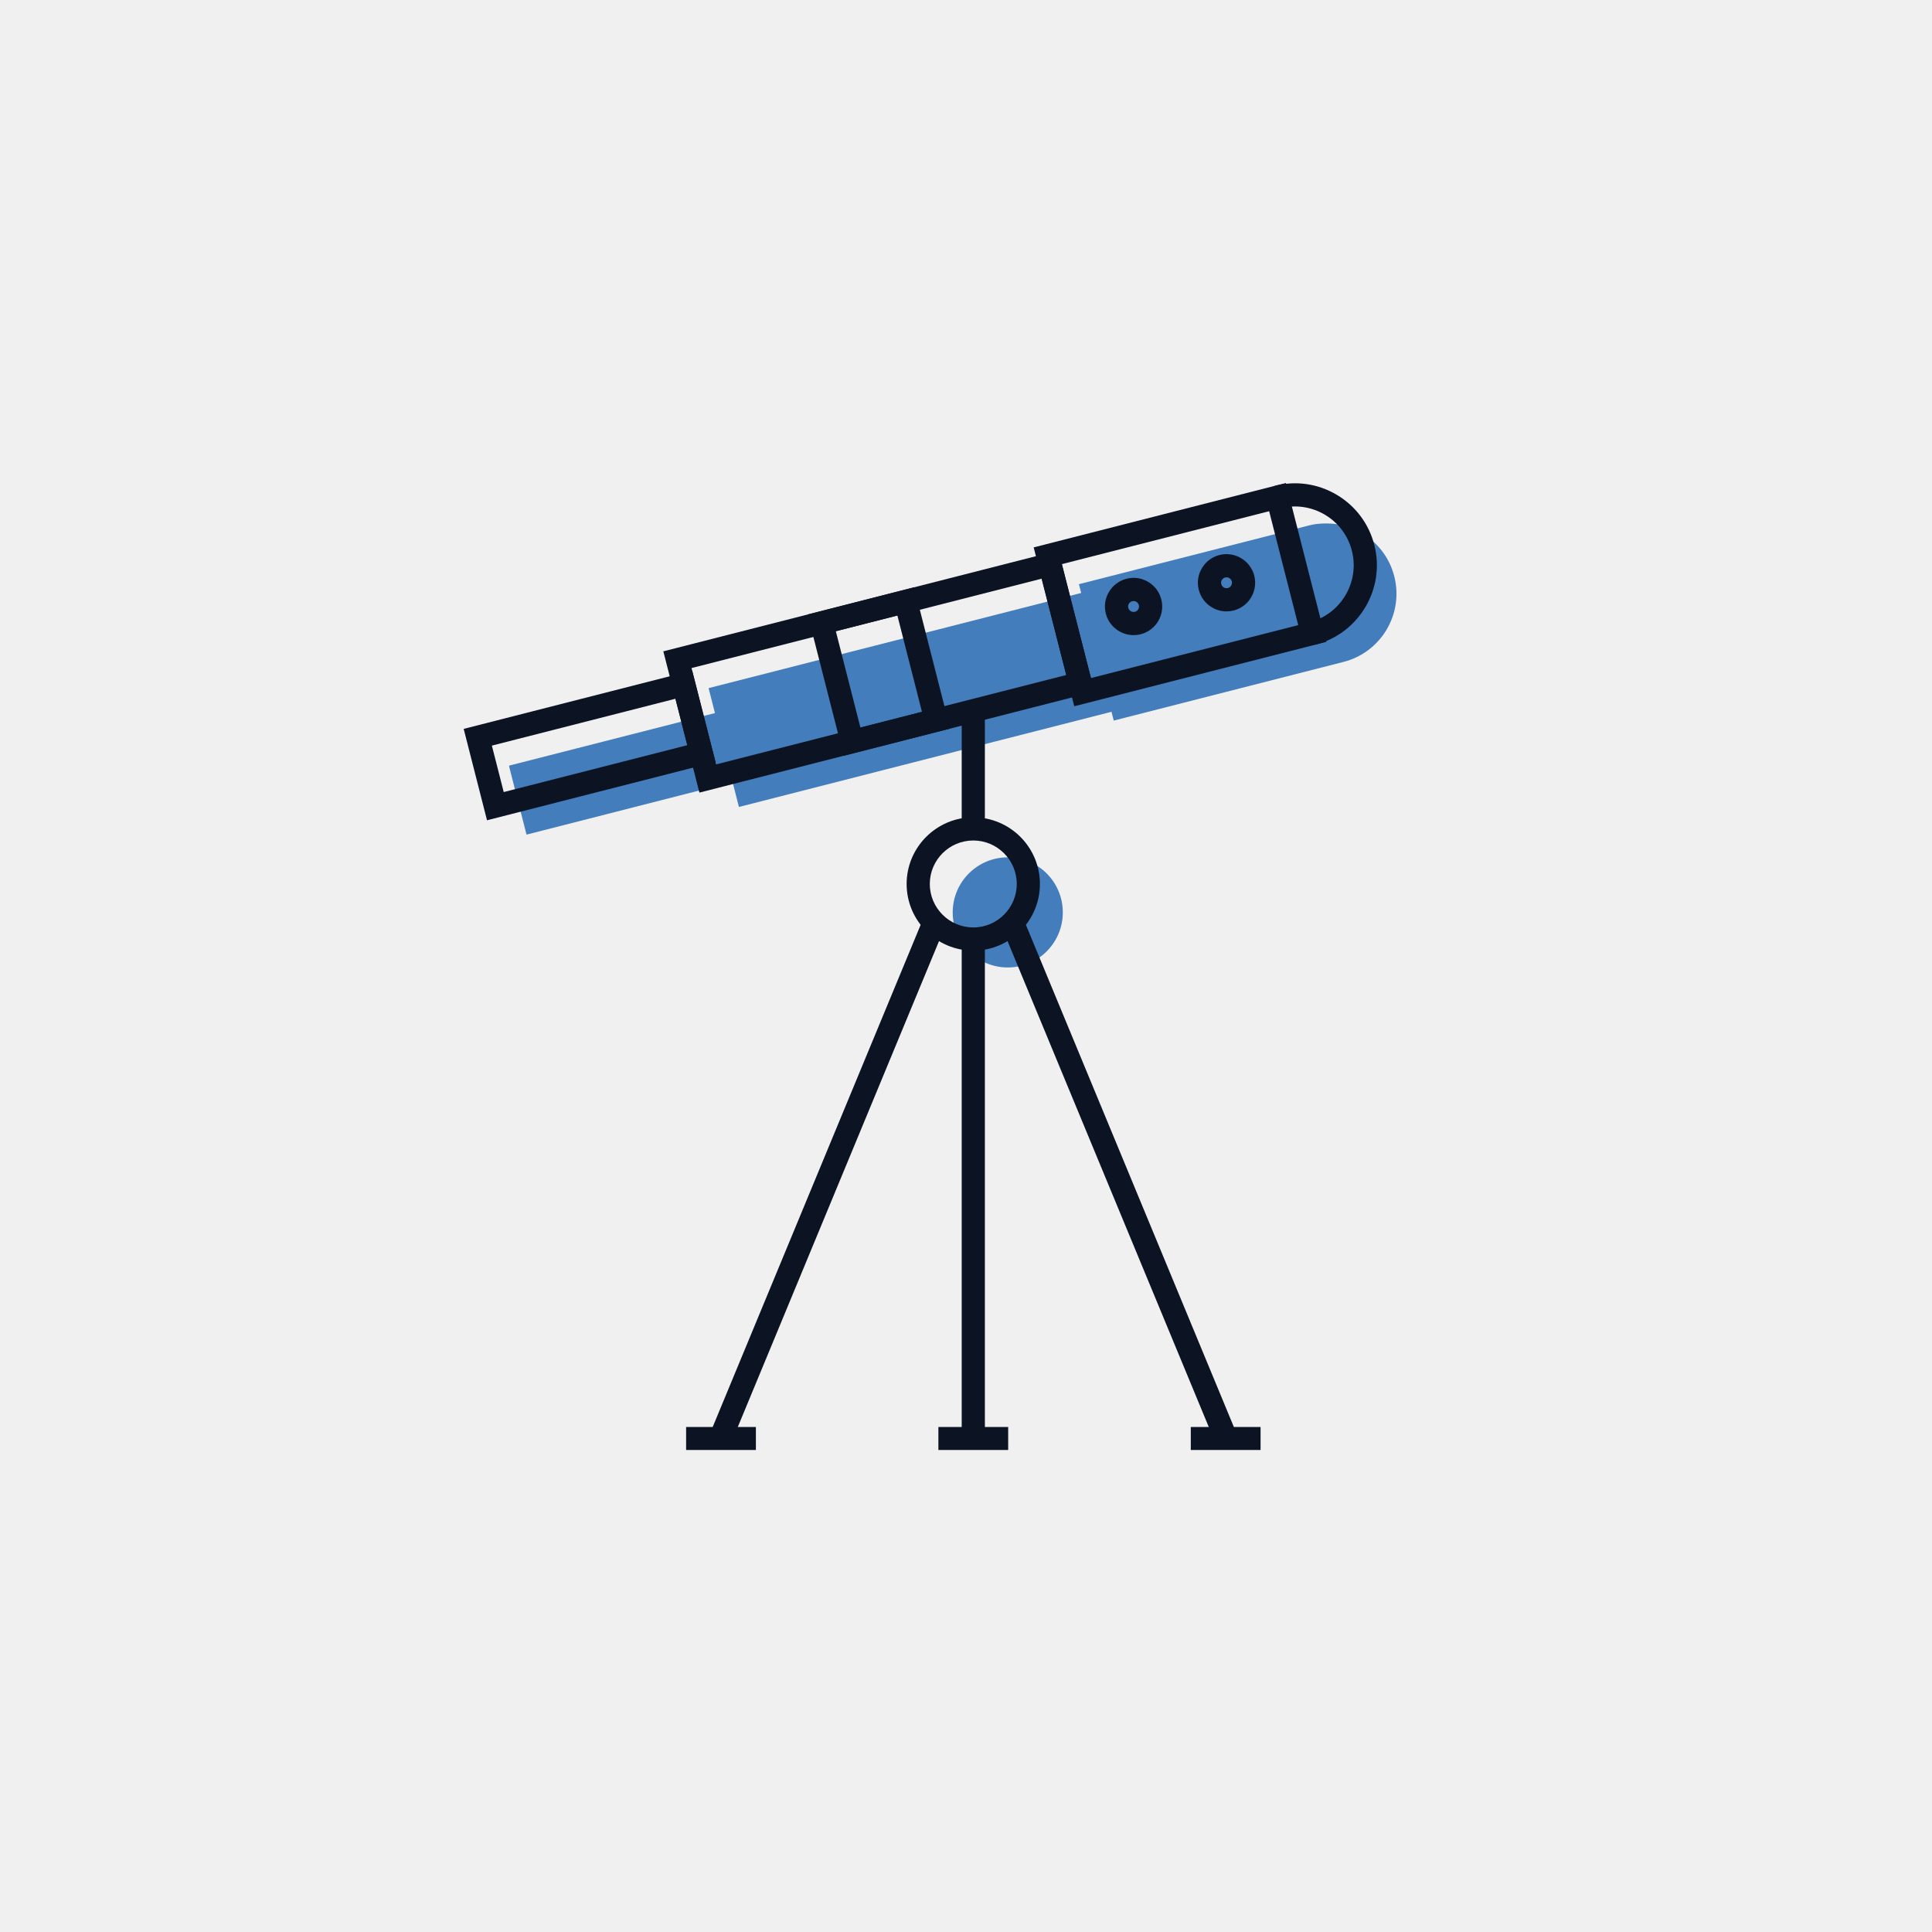
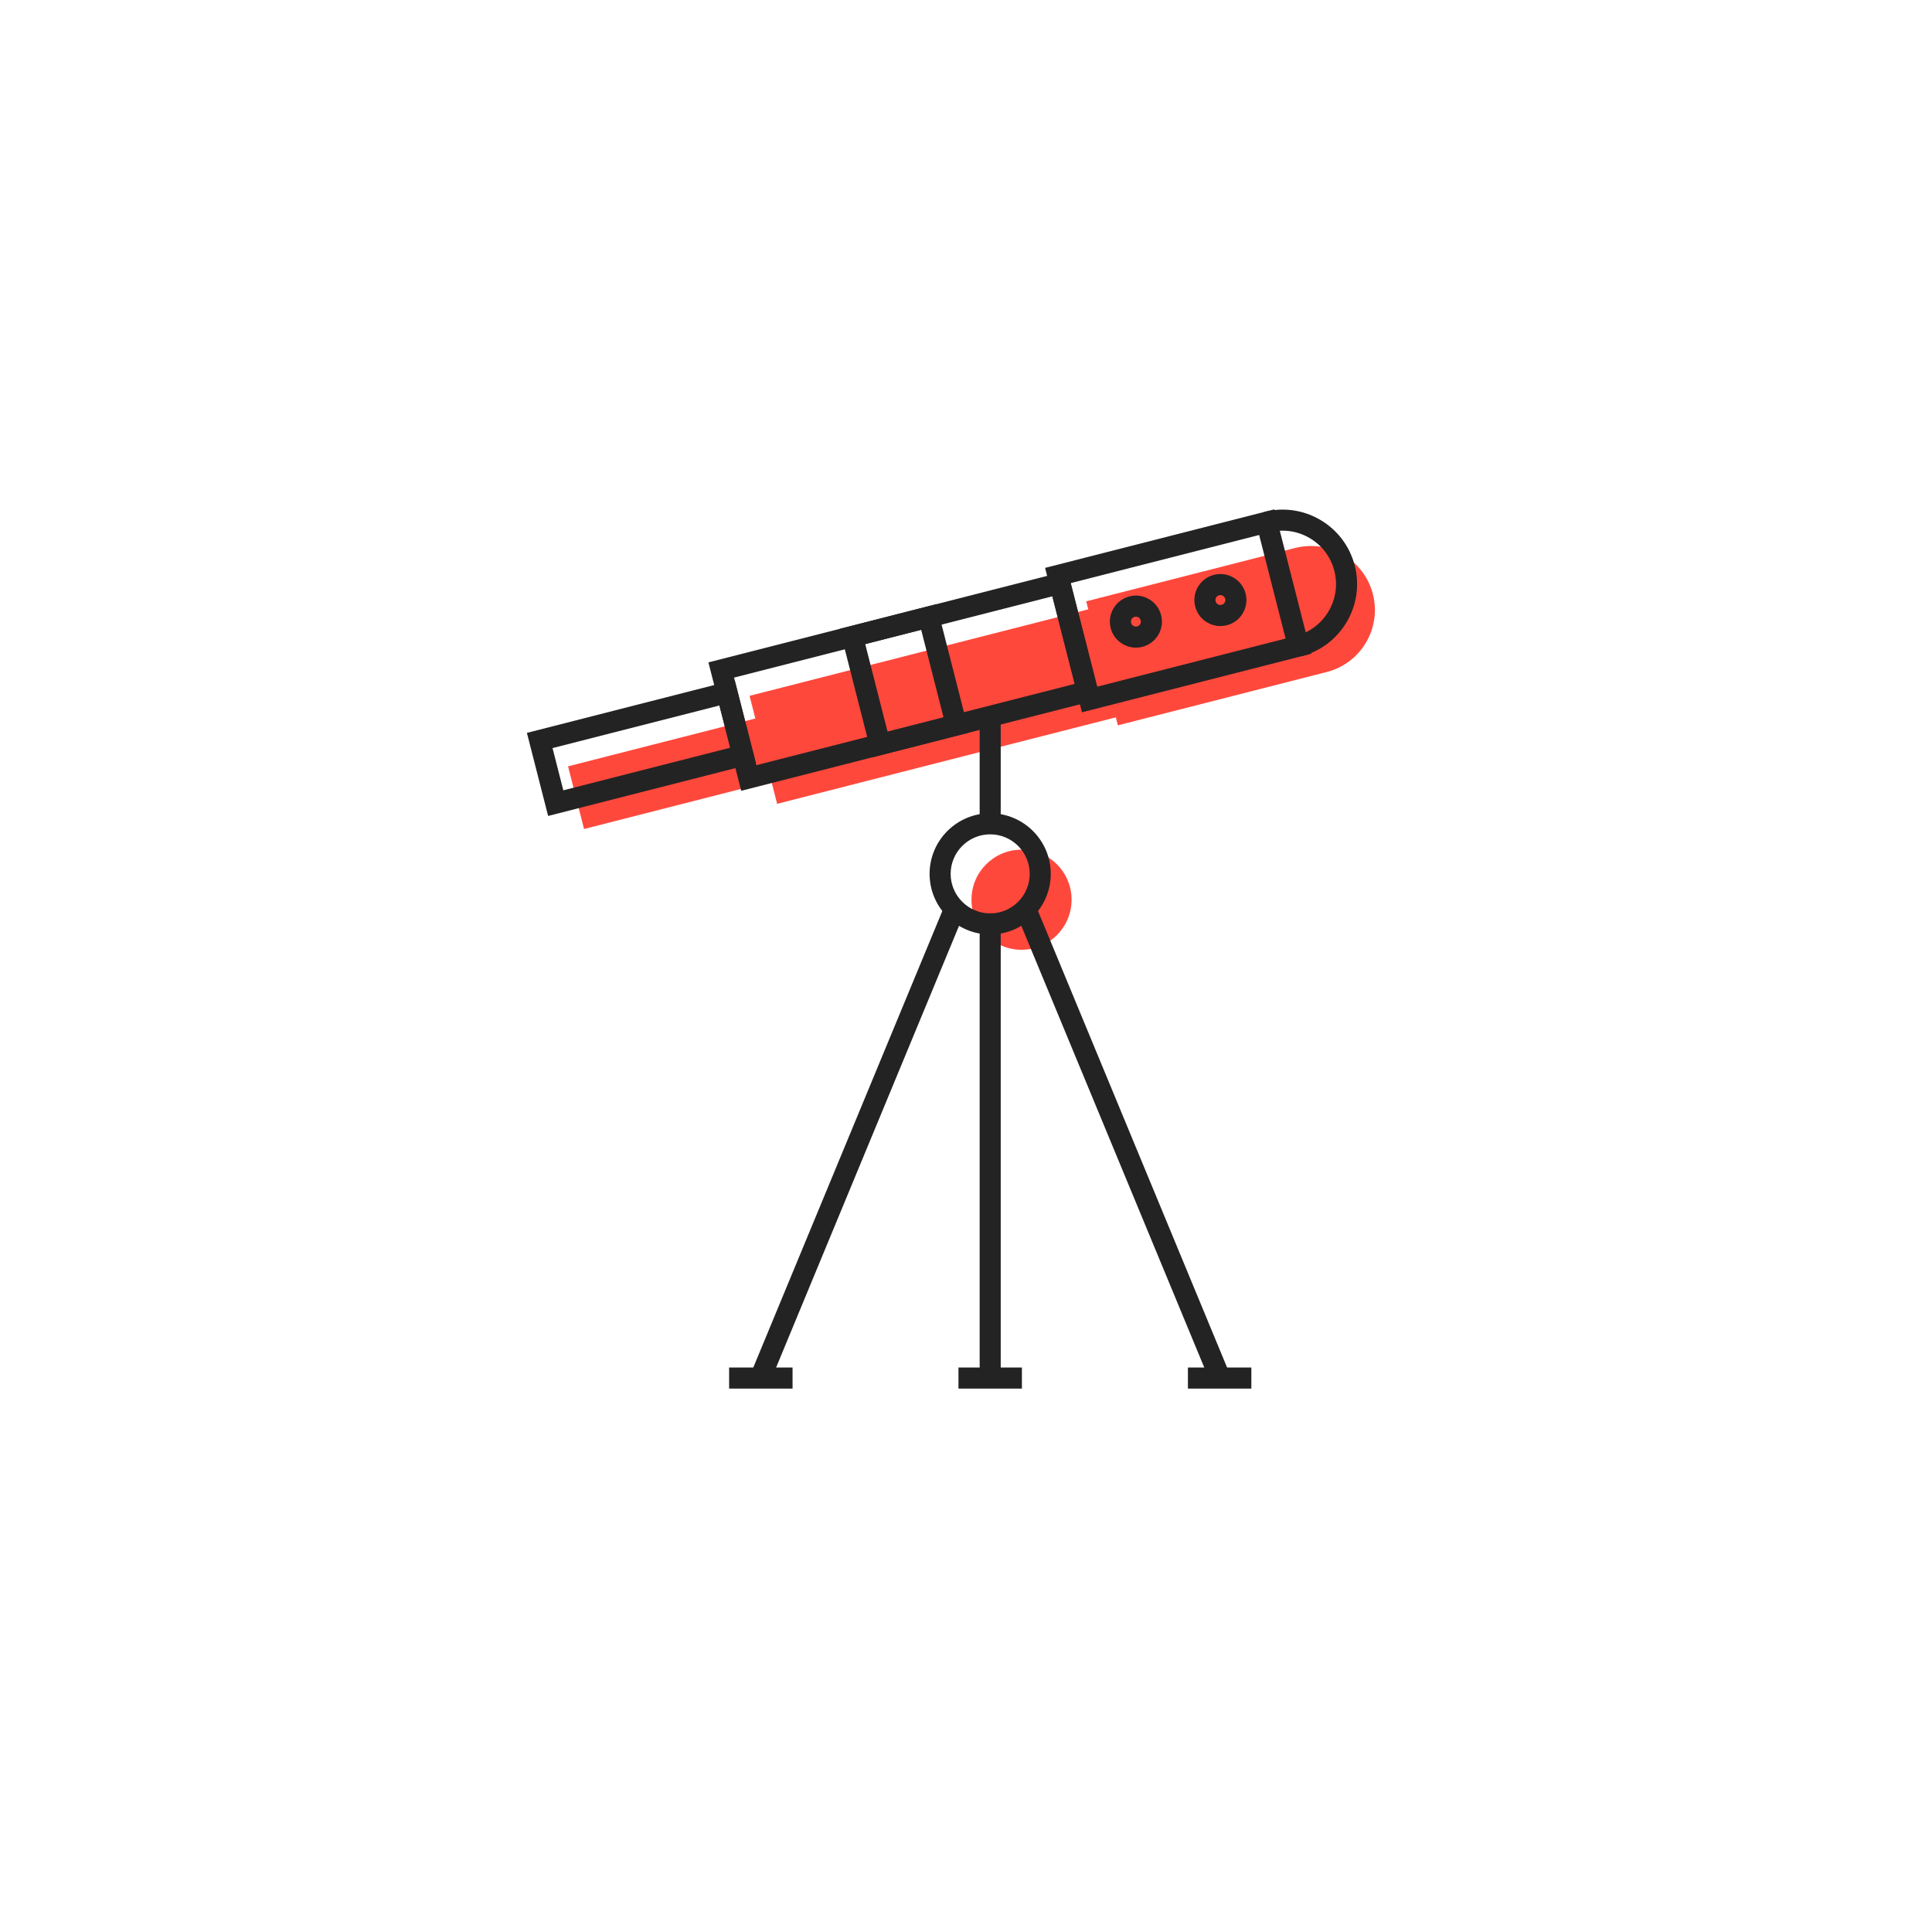
- <svg xmlns="http://www.w3.org/2000/svg" xmlns:xlink="http://www.w3.org/1999/xlink" width="100px" height="100px" viewBox="0 0 100 100" version="1.1">
-   <defs>
-     <polygon id="path-1" points="46.281 16.139 46.281 0.027 0.342 0.027 0.342 16.139 46.281 16.139" />
-     <polygon id="path-3" points="0 50.061 48.281 50.061 48.281 0 0 0" />
-   </defs>
-   <g id="Welcome" stroke="none" stroke-width="1" fill="none" fill-rule="evenodd">
-     <g id="Artboard-Copy-65">
-       <g id="Page-1-Copy" transform="translate(24, 25)">
-         <path d="M31.011,22.226 C31.011,20.652 29.736,19.376 28.161,19.376 C26.587,19.376 25.312,20.652 25.312,22.226 C25.312,23.8 26.587,25.076 28.161,25.076 C29.736,25.076 31.011,23.8 31.011,22.226 Z" id="Fill-1" fill="#437DBB" />
-         <g id="Group-5" transform="translate(2, 2.061)">
-           <mask id="mask-2" fill="white">
-             <use xlink:href="#path-1" />
-           </mask>
-           <g id="Clip-4" />
-           <path d="M46.167,2.769 C45.669,0.82 43.685,-0.356 41.735,0.141 L29.845,3.176 L29.961,3.632 L20.318,6.095 L18.146,6.649 L10.677,8.556 L11.006,9.848 L0.342,12.57 L1.253,16.139 L11.917,13.415 L11.38,11.313 L12.247,14.707 L19.716,12.799 L24.063,11.688 L31.531,9.781 L30.746,6.707 L31.647,10.236 L43.538,7.2 C45.488,6.702 46.665,4.718 46.167,2.769" id="Fill-3" fill="#437DBB" mask="url(#mask-2)" />
-         </g>
-         <path d="M11.793,9.579 L13.066,14.565 L31.189,9.938 L29.916,4.952 L11.793,9.579 Z M12.201,16.025 L10.334,8.713 L30.781,3.492 L32.648,10.804 L12.201,16.025 Z" id="Fill-6" fill="#0C1423" />
-         <path d="M19.262,7.671 L20.535,12.658 L23.721,11.844 L22.448,6.858 L19.262,7.671 Z M19.67,14.118 L17.803,6.805 L23.313,5.398 L25.18,12.711 L19.67,14.118 Z" id="Fill-8" fill="#0C1423" />
-         <path d="M30.962,4.199 L32.468,10.096 L43.196,7.356 L41.691,1.46 L30.962,4.199 Z M31.603,11.556 L29.503,3.333 L42.556,0 L44.655,8.222 L31.603,11.556 Z" id="Fill-10" fill="#0C1423" />
-         <path d="M44.074,8.371 L43.777,7.208 C45.402,6.793 46.387,5.133 45.973,3.507 C45.772,2.719 45.276,2.057 44.577,1.642 C43.877,1.227 43.056,1.109 42.271,1.311 L41.974,0.148 C43.073,-0.131 44.215,0.032 45.189,0.61 C46.164,1.188 46.855,2.112 47.136,3.21 C47.714,5.477 46.341,7.792 44.074,8.371" id="Fill-12" fill="#0C1423" />
-         <path d="M1.459,13.593 L2.073,15.997 L11.575,13.571 L10.961,11.167 L1.459,13.593 Z M1.208,17.457 L0,12.727 L11.826,9.707 L13.034,14.437 L1.208,17.457 Z" id="Fill-14" fill="#0C1423" />
-         <path d="M34.674,6.11 C34.652,6.11 34.629,6.113 34.604,6.119 C34.453,6.157 34.362,6.312 34.4,6.463 C34.439,6.613 34.594,6.703 34.744,6.666 C34.842,6.641 34.894,6.574 34.916,6.536 C34.938,6.499 34.972,6.422 34.946,6.323 L34.946,6.322 C34.921,6.224 34.855,6.172 34.817,6.15 C34.789,6.133 34.738,6.11 34.674,6.11 M34.675,7.874 C34.014,7.874 33.408,7.428 33.237,6.759 C33.035,5.967 33.516,5.159 34.307,4.957 C34.689,4.856 35.088,4.915 35.43,5.118 C35.77,5.319 36.011,5.642 36.109,6.025 C36.207,6.409 36.15,6.808 35.948,7.149 C35.746,7.489 35.424,7.731 35.04,7.829 C34.918,7.86 34.796,7.874 34.675,7.874" id="Fill-16" fill="#0C1423" />
-         <path d="M39.484,4.882 C39.462,4.882 39.438,4.884 39.415,4.891 C39.316,4.916 39.264,4.983 39.242,5.02 C39.22,5.057 39.186,5.135 39.212,5.233 C39.237,5.332 39.303,5.384 39.34,5.406 C39.379,5.428 39.453,5.463 39.554,5.437 C39.705,5.399 39.796,5.245 39.758,5.094 C39.725,4.966 39.61,4.882 39.484,4.882 M39.482,6.646 C39.219,6.646 38.961,6.576 38.728,6.438 C38.388,6.236 38.147,5.914 38.049,5.53 C37.951,5.147 38.008,4.748 38.21,4.408 C38.412,4.068 38.734,3.826 39.118,3.728 C39.905,3.527 40.718,4.005 40.921,4.797 L40.921,4.798 C41.123,5.59 40.642,6.398 39.851,6.6 C39.729,6.631 39.605,6.646 39.482,6.646" id="Fill-18" fill="#0C1423" />
-         <path d="M26.377,18.504 C25.136,18.504 24.126,19.513 24.126,20.754 C24.126,21.994 25.136,23.004 26.377,23.004 C27.617,23.004 28.627,21.994 28.627,20.754 C28.627,19.513 27.617,18.504 26.377,18.504 M26.377,24.204 C24.475,24.204 22.927,22.656 22.927,20.754 C22.927,18.852 24.475,17.304 26.377,17.304 C28.279,17.304 29.826,18.852 29.826,20.754 C29.826,22.656 28.279,24.204 26.377,24.204" id="Fill-20" fill="#0C1423" />
-         <mask id="mask-4" fill="white">
-           <use xlink:href="#path-3" />
-         </mask>
-         <g id="Clip-23" />
-         <polygon id="Fill-22" fill="#0C1423" mask="url(#mask-4)" points="25.778 17.904 26.977 17.904 26.977 11.786 25.778 11.786" />
-         <polygon id="Fill-24" fill="#0C1423" mask="url(#mask-4)" points="25.778 49.406 26.977 49.406 26.977 23.604 25.778 23.604" />
-         <polygon id="Fill-25" fill="#0C1423" mask="url(#mask-4)" points="38.887 49.636 27.835 22.952 28.945 22.493 39.996 49.177" />
-         <polygon id="Fill-26" fill="#0C1423" mask="url(#mask-4)" points="13.867 49.636 12.758 49.177 23.808 22.493 24.918 22.952" />
-         <polygon id="Fill-27" fill="#0C1423" mask="url(#mask-4)" points="11.513 50.061 15.125 50.061 15.125 48.861 11.513 48.861" />
-         <polygon id="Fill-28" fill="#0C1423" mask="url(#mask-4)" points="24.571 50.061 28.183 50.061 28.183 48.861 24.571 48.861" />
-         <polygon id="Fill-29" fill="#0C1423" mask="url(#mask-4)" points="37.635 50.061 41.247 50.061 41.247 48.861 37.635 48.861" />
-       </g>
+ <svg xmlns="http://www.w3.org/2000/svg" width="110" height="110" viewBox="0 0 110 110" fill="none">
+   <g id="i-cie">
+     <rect width="110" height="110" fill="white" />
+     <g id="Group">
+       <path id="Fill 1" fill-rule="evenodd" clip-rule="evenodd" d="M61.011 51.226C61.011 49.652 59.736 48.376 58.161 48.376C56.587 48.376 55.312 49.652 55.312 51.226C55.312 52.8 56.587 54.076 58.161 54.076C59.736 54.076 61.011 52.8 61.011 51.226Z" fill="#FF483C" />
+       <path id="Fill 3" fill-rule="evenodd" clip-rule="evenodd" d="M78.167 33.831C77.669 31.881 75.685 30.704 73.735 31.201L61.845 34.237L61.961 34.694L52.318 37.156L50.146 37.711L42.677 39.617L43.006 40.908L32.342 43.632L33.253 47.2L43.917 44.477L43.38 42.374L44.247 45.767L51.716 43.859L56.063 42.749L63.531 40.843L62.746 37.769L63.647 41.297L75.538 38.261C77.488 37.764 78.665 35.779 78.167 33.831" fill="#FF483C" />
+       <path id="Fill 6" fill-rule="evenodd" clip-rule="evenodd" d="M41.793 38.579L43.066 43.565L61.189 38.938L59.916 33.952L41.793 38.579ZM42.201 45.025L40.334 37.713L60.781 32.492L62.648 39.804L42.201 45.025Z" fill="#232323" />
+       <path id="Fill 8" fill-rule="evenodd" clip-rule="evenodd" d="M49.262 36.671L50.535 41.658L53.721 40.844L52.448 35.858L49.262 36.671ZM49.67 43.118L47.803 35.805L53.313 34.398L55.18 41.711L49.67 43.118Z" fill="#232323" />
+       <path id="Fill 10" fill-rule="evenodd" clip-rule="evenodd" d="M60.962 33.199L62.468 39.096L73.196 36.356L71.691 30.46L60.962 33.199ZM61.603 40.556L59.503 32.333L72.556 29L74.655 37.222L61.603 40.556Z" fill="#232323" />
+       <path id="Fill 12" fill-rule="evenodd" clip-rule="evenodd" d="M74.074 37.371L73.777 36.208C75.402 35.793 76.387 34.133 75.973 32.507C75.772 31.719 75.276 31.057 74.577 30.642C73.877 30.227 73.056 30.109 72.271 30.311L71.974 29.148C73.073 28.869 74.215 29.032 75.189 29.61C76.164 30.188 76.855 31.112 77.136 32.21C77.714 34.477 76.341 36.792 74.074 37.371" fill="#232323" />
+       <path id="Fill 14" fill-rule="evenodd" clip-rule="evenodd" d="M31.459 42.593L32.073 44.997L41.575 42.571L40.961 40.167L31.459 42.593ZM31.208 46.457L30 41.727L41.826 38.707L43.034 43.437L31.208 46.457Z" fill="#232323" />
+       <path id="Fill 16" fill-rule="evenodd" clip-rule="evenodd" d="M64.674 35.11C64.652 35.11 64.629 35.113 64.604 35.119C64.453 35.157 64.362 35.312 64.4 35.463C64.439 35.613 64.594 35.703 64.744 35.666C64.842 35.641 64.894 35.574 64.916 35.536C64.938 35.499 64.972 35.422 64.946 35.323V35.322C64.921 35.224 64.855 35.172 64.817 35.15C64.789 35.133 64.738 35.11 64.674 35.11M64.675 36.874C64.014 36.874 63.408 36.428 63.237 35.759C63.035 34.967 63.516 34.159 64.307 33.957C64.689 33.856 65.088 33.915 65.43 34.118C65.77 34.319 66.011 34.642 66.109 35.025C66.207 35.409 66.15 35.808 65.948 36.149C65.746 36.489 65.424 36.731 65.04 36.829C64.918 36.86 64.796 36.874 64.675 36.874" fill="#232323" />
+       <path id="Fill 18" fill-rule="evenodd" clip-rule="evenodd" d="M69.484 33.882C69.462 33.882 69.438 33.884 69.415 33.891C69.316 33.916 69.264 33.983 69.242 34.02C69.22 34.057 69.186 34.135 69.212 34.233C69.237 34.332 69.303 34.384 69.34 34.406C69.379 34.428 69.453 34.463 69.554 34.437C69.705 34.399 69.796 34.245 69.758 34.094C69.725 33.966 69.61 33.882 69.484 33.882M69.482 35.646C69.219 35.646 68.961 35.576 68.728 35.438C68.388 35.236 68.147 34.914 68.049 34.53C67.951 34.147 68.008 33.748 68.21 33.408C68.412 33.068 68.734 32.826 69.118 32.728C69.905 32.527 70.718 33.005 70.921 33.797V33.798C71.123 34.59 70.642 35.398 69.851 35.6C69.729 35.631 69.605 35.646 69.482 35.646" fill="#232323" />
+       <path id="Fill 20" fill-rule="evenodd" clip-rule="evenodd" d="M56.377 47.504C55.136 47.504 54.126 48.513 54.126 49.754C54.126 50.994 55.136 52.004 56.377 52.004C57.617 52.004 58.627 50.994 58.627 49.754C58.627 48.513 57.617 47.504 56.377 47.504M56.377 53.204C54.475 53.204 52.927 51.656 52.927 49.754C52.927 47.852 54.475 46.304 56.377 46.304C58.279 46.304 59.826 47.852 59.826 49.754C59.826 51.656 58.279 53.204 56.377 53.204" fill="#232323" />
+       <path id="Fill 22" fill-rule="evenodd" clip-rule="evenodd" d="M55.778 46.904H56.977V40.786H55.778V46.904Z" fill="#232323" />
+       <path id="Fill 24" fill-rule="evenodd" clip-rule="evenodd" d="M55.778 78.406H56.977V52.604H55.778V78.406Z" fill="#232323" />
+       <path id="Fill 25" fill-rule="evenodd" clip-rule="evenodd" d="M68.887 78.636L57.835 51.952L58.945 51.493L69.996 78.177L68.887 78.636Z" fill="#232323" />
+       <path id="Fill 26" fill-rule="evenodd" clip-rule="evenodd" d="M43.867 78.636L42.758 78.177L53.808 51.493L54.918 51.952L43.867 78.636Z" fill="#232323" />
+       <path id="Fill 27" fill-rule="evenodd" clip-rule="evenodd" d="M41.513 79.061H45.125V77.861H41.513V79.061Z" fill="#232323" />
+       <path id="Fill 28" fill-rule="evenodd" clip-rule="evenodd" d="M54.571 79.061H58.183V77.861H54.571V79.061Z" fill="#232323" />
+       <path id="Fill 29" fill-rule="evenodd" clip-rule="evenodd" d="M67.635 79.061H71.247V77.861H67.635V79.061Z" fill="#232323" />
    </g>
  </g>
</svg>
